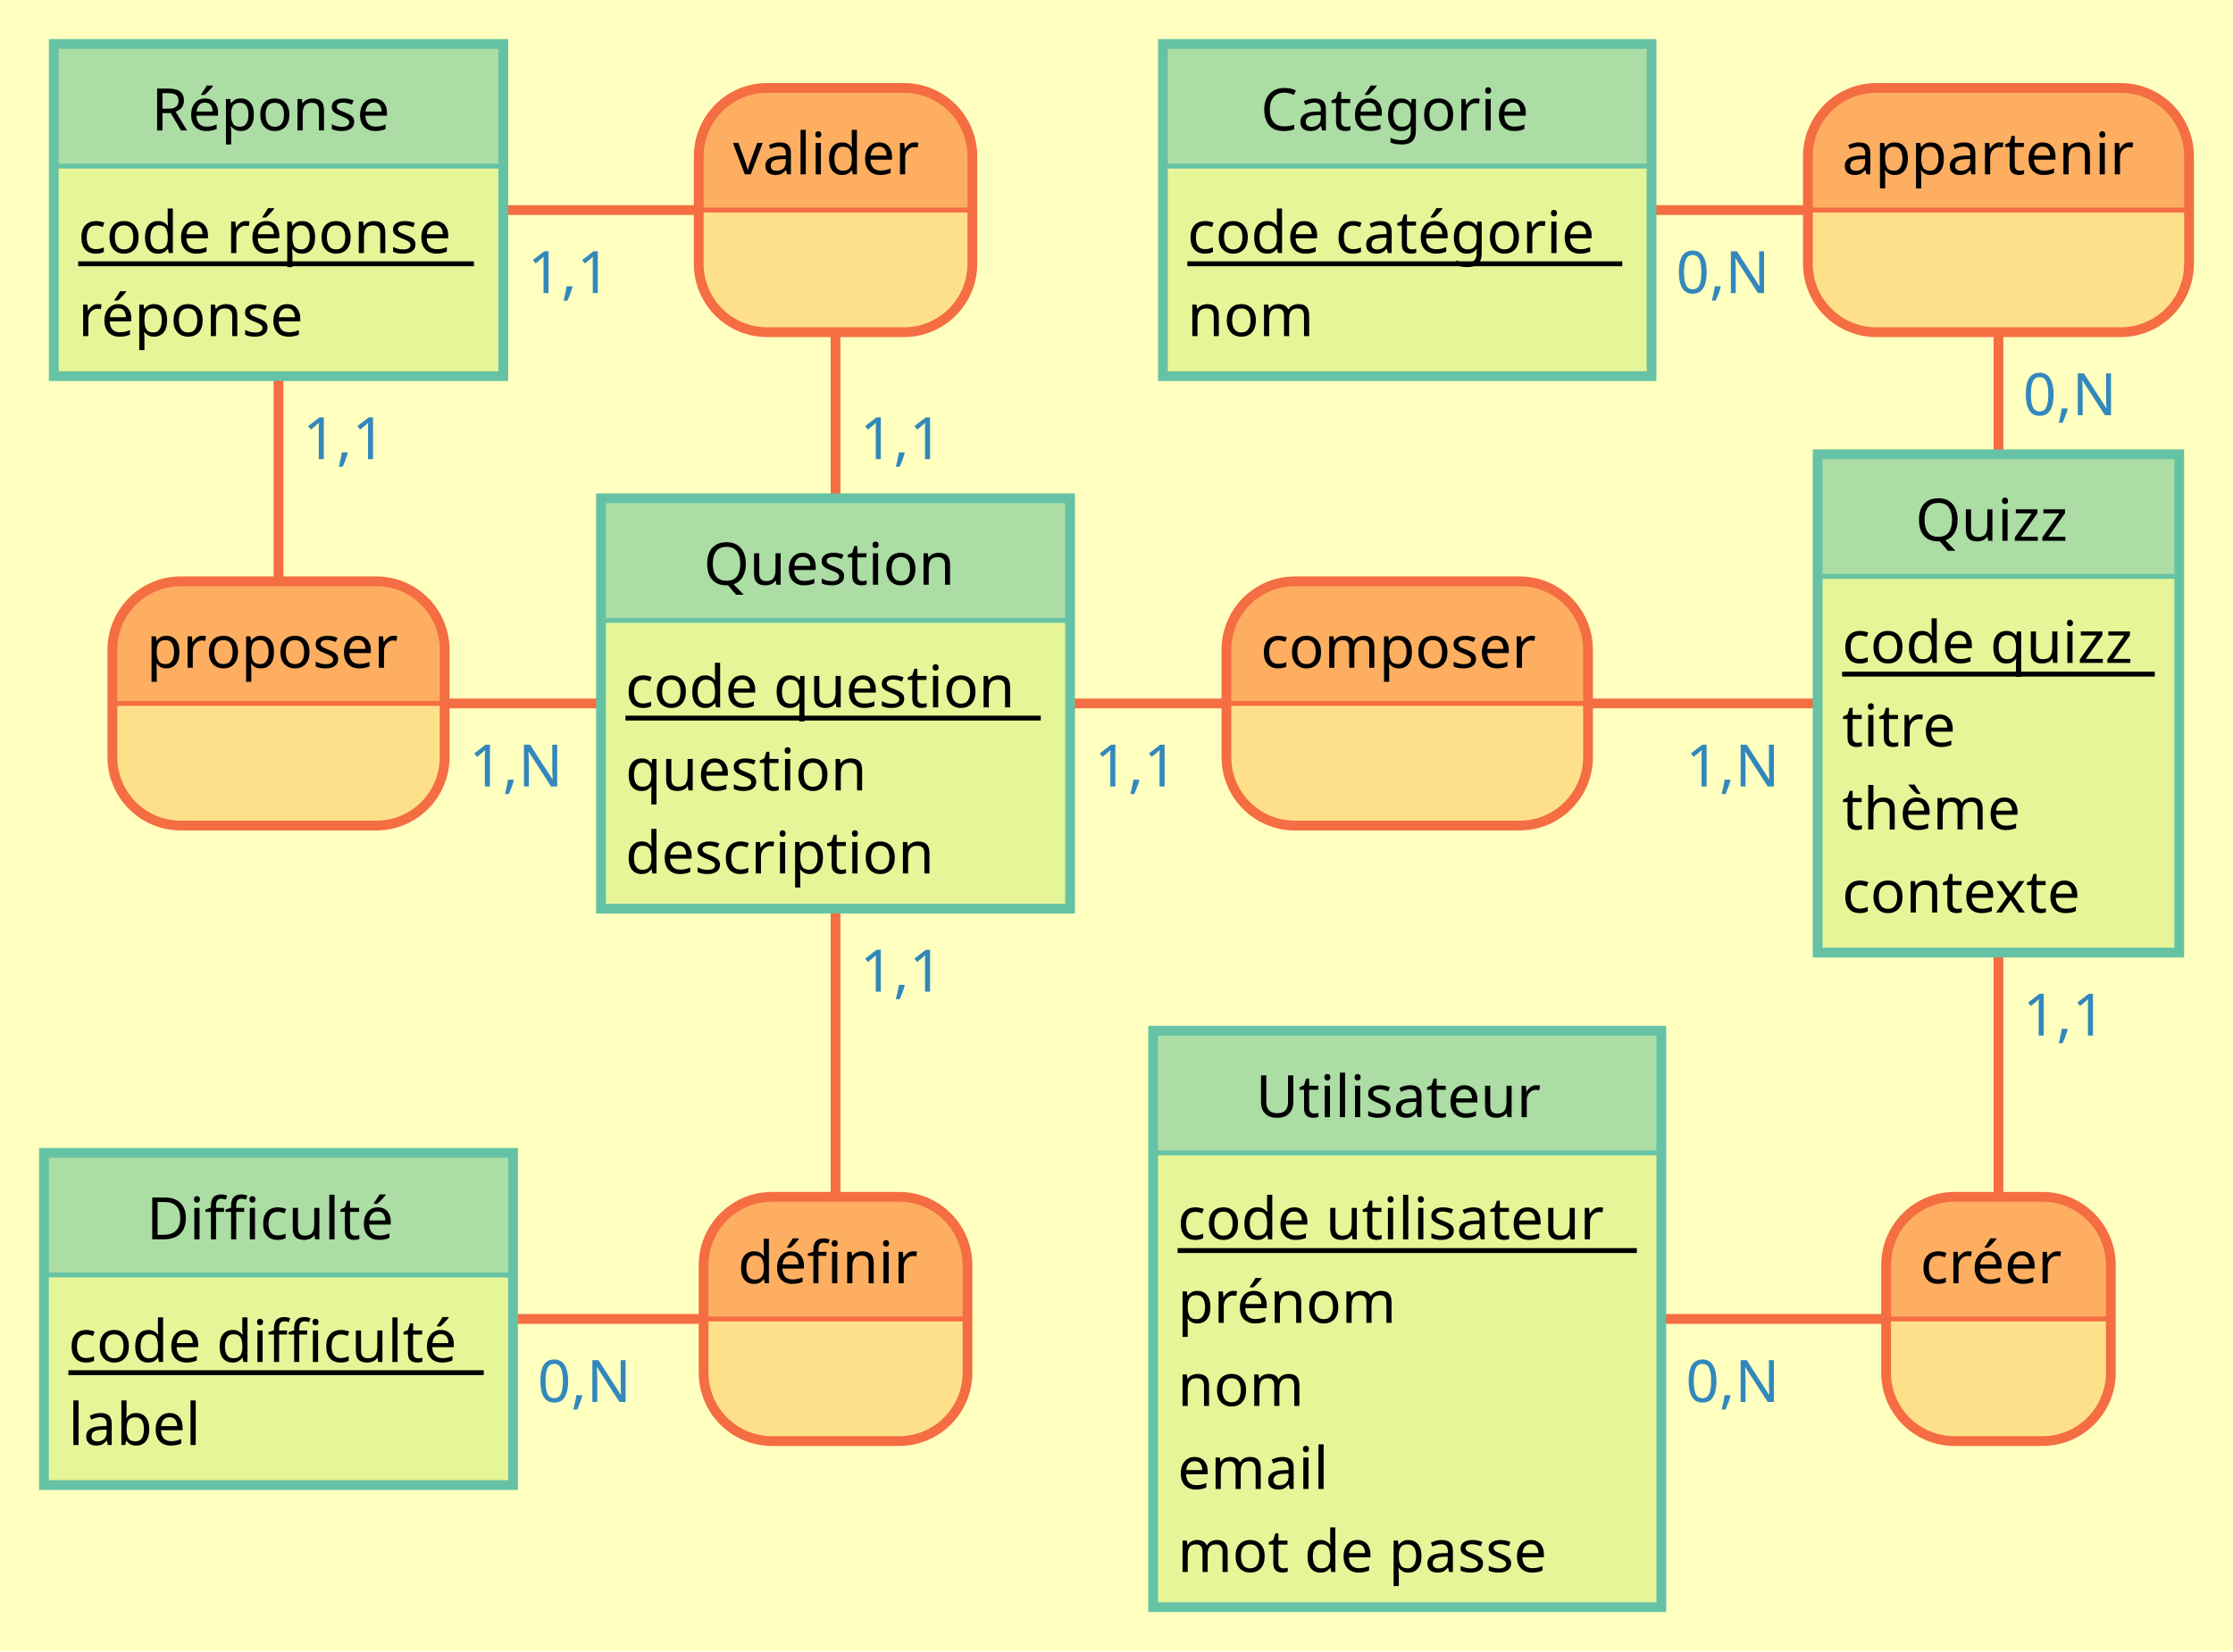
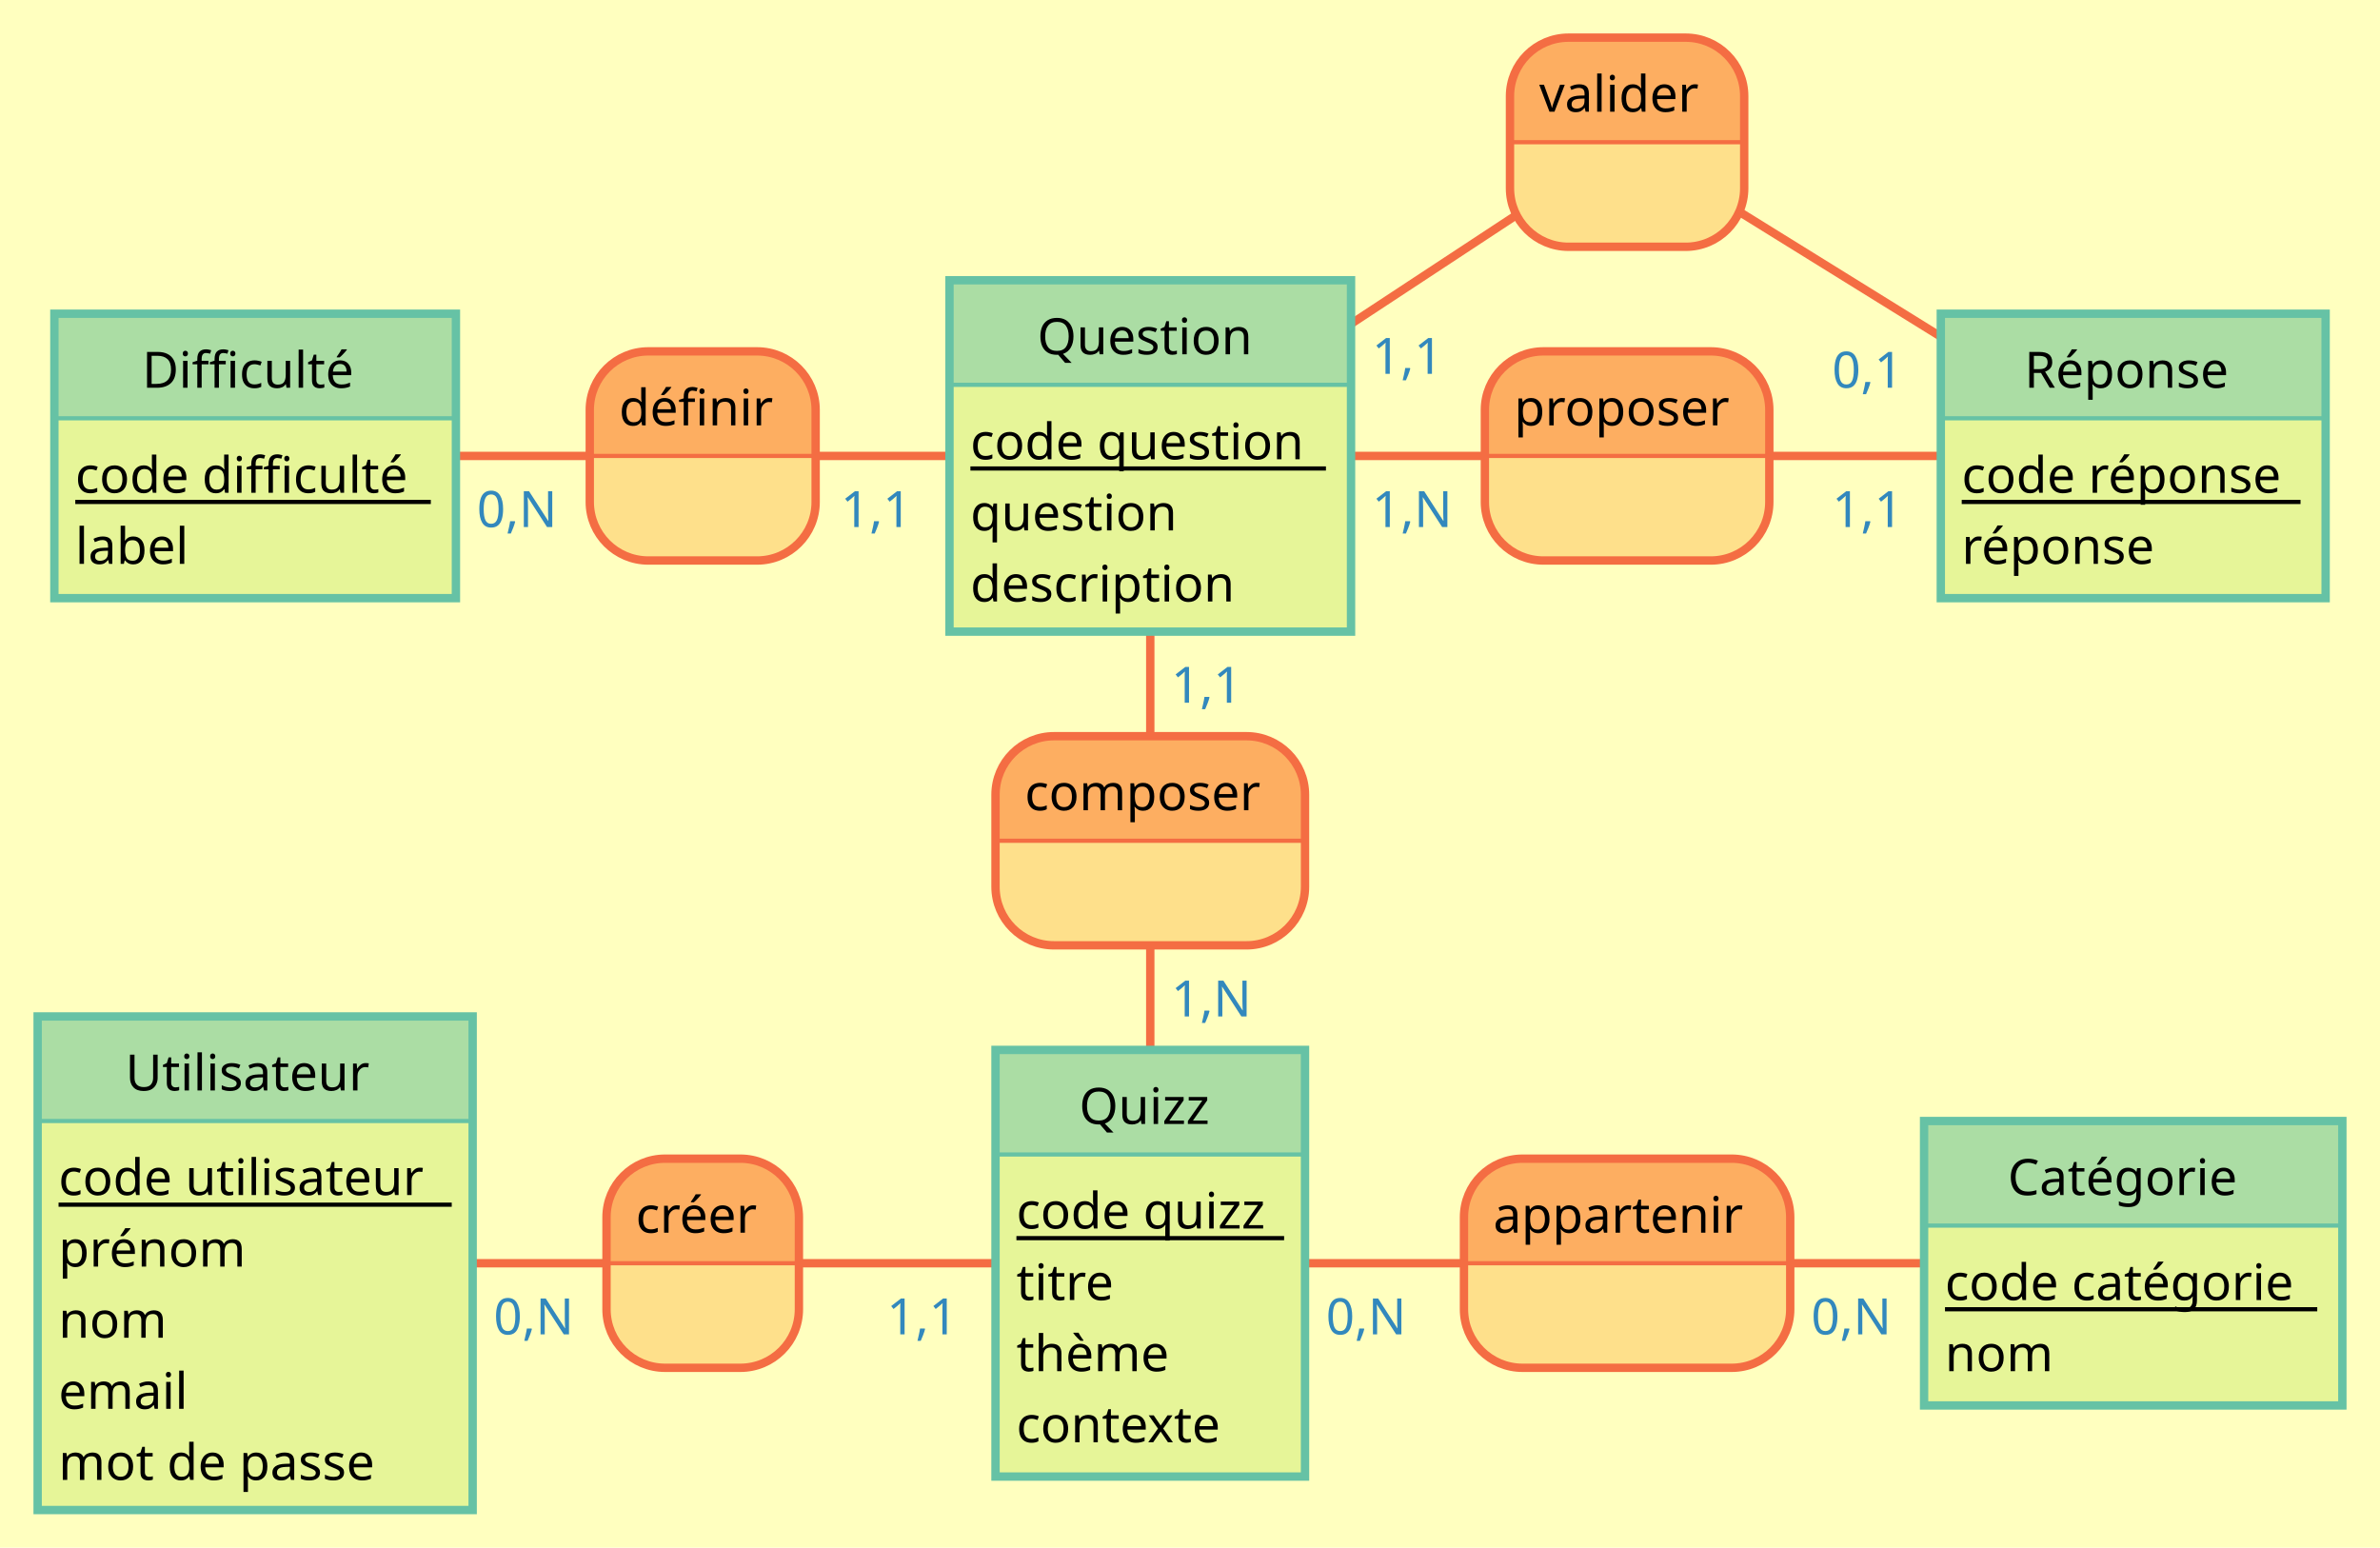
- <svg xmlns="http://www.w3.org/2000/svg" width="457" height="338" view_box="0 0 457 338">\n\n<rect id="frame" x="0" y="0" width="457" height="338" fill="#ffffbf" stroke="none" stroke-width="0" />
-   <line x1="171" y1="144" x2="171" y2="43" stroke="#f46d43" stroke-width="2" />
-   <text x="176.0" y="94" fill="#3288bd" font-family="Verdana" font-size="12">1,1</text>
-   <line x1="57" y1="43" x2="171" y2="43" stroke="#f46d43" stroke-width="2" />
-   <text x="108" y="60.0" fill="#3288bd" font-family="Verdana" font-size="12">1,1</text>
+ <svg xmlns="http://www.w3.org/2000/svg" width="569" height="370" view_box="0 0 569 370">\n\n<rect id="frame" x="0" y="0" width="569" height="370" fill="#ffffbf" stroke="none" stroke-width="0" />
+   <line x1="275" y1="109" x2="389" y2="34" stroke="#f46d43" stroke-width="2" />
+   <text x="328" y="89.371" fill="#3288bd" font-family="Verdana" font-size="12">1,1</text>
+   <line x1="510" y1="109" x2="389" y2="34" stroke="#f46d43" stroke-width="2" />
+   <text x="438" y="92.701" fill="#3288bd" font-family="Verdana" font-size="12">0,1</text>
  <g id="association-valider">
-     <path d="M 185 18 a 14 14 90 0 1 14 14 V 43 h -56 V 32 a 14 14 90 0 1 14 -14" fill="#fdae61" stroke="#fdae61" stroke-width="0" />
-     <path d="M 199 43.0 v 11 a 14 14 90 0 1 -14 14 H 157 a 14 14 90 0 1 -14 -14 V 43.0 H 56" fill="#fee08b" stroke="#fee08b" stroke-width="0" />
-     <rect x="143" y="18" width="56" height="50" fill="none" rx="14" stroke="#f46d43" stroke-width="2" />
-     <line x1="143" y1="43" x2="199" y2="43" stroke="#f46d43" stroke-width="1" />
-     <text x="150" y="35.7" fill="#000000" font-family="Verdana" font-size="12">valider</text>
+     <path d="M 403 9 a 14 14 90 0 1 14 14 V 34 h -56 V 23 a 14 14 90 0 1 14 -14" fill="#fdae61" stroke="#fdae61" stroke-width="0" />
+     <path d="M 417 34.0 v 11 a 14 14 90 0 1 -14 14 H 375 a 14 14 90 0 1 -14 -14 V 34.0 H 56" fill="#fee08b" stroke="#fee08b" stroke-width="0" />
+     <rect x="361" y="9" width="56" height="50" fill="none" rx="14" stroke="#f46d43" stroke-width="2" />
+     <line x1="361" y1="34" x2="417" y2="34" stroke="#f46d43" stroke-width="1" />
+     <text x="368" y="26.7" fill="#000000" font-family="Verdana" font-size="12">valider</text>
  </g>
-   <line x1="288" y1="270" x2="409" y2="270" stroke="#f46d43" stroke-width="2" />
-   <text x="345" y="287.0" fill="#3288bd" font-family="Verdana" font-size="12">0,N</text>
-   <line x1="409" y1="144" x2="409" y2="270" stroke="#f46d43" stroke-width="2" />
-   <text x="414.0" y="212" fill="#3288bd" font-family="Verdana" font-size="12">1,1</text>
+   <line x1="61" y1="302" x2="168" y2="302" stroke="#f46d43" stroke-width="2" />
+   <text x="118" y="319.0" fill="#3288bd" font-family="Verdana" font-size="12">0,N</text>
+   <line x1="275" y1="302" x2="168" y2="302" stroke="#f46d43" stroke-width="2" />
+   <text x="212" y="319.0" fill="#3288bd" font-family="Verdana" font-size="12">1,1</text>
  <g id="association-créer">
-     <path d="M 418 245 a 14 14 90 0 1 14 14 V 270 h -46 V 259 a 14 14 90 0 1 14 -14" fill="#fdae61" stroke="#fdae61" stroke-width="0" />
-     <path d="M 432 270.0 v 11 a 14 14 90 0 1 -14 14 H 400 a 14 14 90 0 1 -14 -14 V 270.0 H 46" fill="#fee08b" stroke="#fee08b" stroke-width="0" />
-     <rect x="386" y="245" width="46" height="50" fill="none" rx="14" stroke="#f46d43" stroke-width="2" />
-     <line x1="386" y1="270" x2="432" y2="270" stroke="#f46d43" stroke-width="1" />
-     <text x="393" y="262.7" fill="#000000" font-family="Verdana" font-size="12">créer</text>
+     <path d="M 177 277 a 14 14 90 0 1 14 14 V 302 h -46 V 291 a 14 14 90 0 1 14 -14" fill="#fdae61" stroke="#fdae61" stroke-width="0" />
+     <path d="M 191 302.0 v 11 a 14 14 90 0 1 -14 14 H 159 a 14 14 90 0 1 -14 -14 V 302.0 H 46" fill="#fee08b" stroke="#fee08b" stroke-width="0" />
+     <rect x="145" y="277" width="46" height="50" fill="none" rx="14" stroke="#f46d43" stroke-width="2" />
+     <line x1="145" y1="302" x2="191" y2="302" stroke="#f46d43" stroke-width="1" />
+     <text x="152" y="294.7" fill="#000000" font-family="Verdana" font-size="12">créer</text>
  </g>
-   <line x1="171" y1="144" x2="288" y2="144" stroke="#f46d43" stroke-width="2" />
-   <text x="224" y="161.0" fill="#3288bd" font-family="Verdana" font-size="12">1,1</text>
-   <line x1="409" y1="144" x2="288" y2="144" stroke="#f46d43" stroke-width="2" />
-   <text x="345" y="161.0" fill="#3288bd" font-family="Verdana" font-size="12">1,N</text>
+   <line x1="275" y1="109" x2="168" y2="109" stroke="#f46d43" stroke-width="2" />
+   <text x="201" y="126.0" fill="#3288bd" font-family="Verdana" font-size="12">1,1</text>
+   <line x1="61" y1="109" x2="168" y2="109" stroke="#f46d43" stroke-width="2" />
+   <text x="114" y="126.0" fill="#3288bd" font-family="Verdana" font-size="12">0,N</text>
+   <g id="association-définir">
+     <path d="M 181 84 a 14 14 90 0 1 14 14 V 109 h -54 V 98 a 14 14 90 0 1 14 -14" fill="#fdae61" stroke="#fdae61" stroke-width="0" />
+     <path d="M 195 109.0 v 11 a 14 14 90 0 1 -14 14 H 155 a 14 14 90 0 1 -14 -14 V 109.0 H 54" fill="#fee08b" stroke="#fee08b" stroke-width="0" />
+     <rect x="141" y="84" width="54" height="50" fill="none" rx="14" stroke="#f46d43" stroke-width="2" />
+     <line x1="141" y1="109" x2="195" y2="109" stroke="#f46d43" stroke-width="1" />
+     <text x="148" y="101.7" fill="#000000" font-family="Verdana" font-size="12">définir</text>
+   </g>
+   <line x1="275" y1="302" x2="389" y2="302" stroke="#f46d43" stroke-width="2" />
+   <text x="317" y="319.0" fill="#3288bd" font-family="Verdana" font-size="12">0,N</text>
+   <line x1="510" y1="302" x2="389" y2="302" stroke="#f46d43" stroke-width="2" />
+   <text x="433" y="319.0" fill="#3288bd" font-family="Verdana" font-size="12">0,N</text>
+   <g id="association-appartenir">
+     <path d="M 414 277 a 14 14 90 0 1 14 14 V 302 h -78 V 291 a 14 14 90 0 1 14 -14" fill="#fdae61" stroke="#fdae61" stroke-width="0" />
+     <path d="M 428 302.0 v 11 a 14 14 90 0 1 -14 14 H 364 a 14 14 90 0 1 -14 -14 V 302.0 H 78" fill="#fee08b" stroke="#fee08b" stroke-width="0" />
+     <rect x="350" y="277" width="78" height="50" fill="none" rx="14" stroke="#f46d43" stroke-width="2" />
+     <line x1="350" y1="302" x2="428" y2="302" stroke="#f46d43" stroke-width="1" />
+     <text x="357" y="294.7" fill="#000000" font-family="Verdana" font-size="12">appartenir</text>
+   </g>
+   <line x1="275" y1="109" x2="389" y2="109" stroke="#f46d43" stroke-width="2" />
+   <text x="328" y="126.0" fill="#3288bd" font-family="Verdana" font-size="12">1,N</text>
+   <line x1="510" y1="109" x2="389" y2="109" stroke="#f46d43" stroke-width="2" />
+   <text x="438" y="126.0" fill="#3288bd" font-family="Verdana" font-size="12">1,1</text>
+   <g id="association-proposer">
+     <path d="M 409 84 a 14 14 90 0 1 14 14 V 109 h -68 V 98 a 14 14 90 0 1 14 -14" fill="#fdae61" stroke="#fdae61" stroke-width="0" />
+     <path d="M 423 109.0 v 11 a 14 14 90 0 1 -14 14 H 369 a 14 14 90 0 1 -14 -14 V 109.0 H 68" fill="#fee08b" stroke="#fee08b" stroke-width="0" />
+     <rect x="355" y="84" width="68" height="50" fill="none" rx="14" stroke="#f46d43" stroke-width="2" />
+     <line x1="355" y1="109" x2="423" y2="109" stroke="#f46d43" stroke-width="1" />
+     <text x="362" y="101.7" fill="#000000" font-family="Verdana" font-size="12">proposer</text>
+   </g>
+   <line x1="275" y1="109" x2="275" y2="201" stroke="#f46d43" stroke-width="2" />
+   <text x="280.0" y="168" fill="#3288bd" font-family="Verdana" font-size="12">1,1</text>
+   <line x1="275" y1="302" x2="275" y2="201" stroke="#f46d43" stroke-width="2" />
+   <text x="280.0" y="243" fill="#3288bd" font-family="Verdana" font-size="12">1,N</text>
  <g id="association-composer">
-     <path d="M 311 119 a 14 14 90 0 1 14 14 V 144 h -74 V 133 a 14 14 90 0 1 14 -14" fill="#fdae61" stroke="#fdae61" stroke-width="0" />
-     <path d="M 325 144.0 v 11 a 14 14 90 0 1 -14 14 H 265 a 14 14 90 0 1 -14 -14 V 144.0 H 74" fill="#fee08b" stroke="#fee08b" stroke-width="0" />
-     <rect x="251" y="119" width="74" height="50" fill="none" rx="14" stroke="#f46d43" stroke-width="2" />
-     <line x1="251" y1="144" x2="325" y2="144" stroke="#f46d43" stroke-width="1" />
-     <text x="258" y="136.7" fill="#000000" font-family="Verdana" font-size="12">composer</text>
-   </g>
-   <line x1="409" y1="144" x2="409" y2="43" stroke="#f46d43" stroke-width="2" />
-   <text x="414.0" y="85" fill="#3288bd" font-family="Verdana" font-size="12">0,N</text>
-   <line x1="288" y1="43" x2="409" y2="43" stroke="#f46d43" stroke-width="2" />
-   <text x="343" y="60.0" fill="#3288bd" font-family="Verdana" font-size="12">0,N</text>
-   <g id="association-appartenir">
-     <path d="M 434 18 a 14 14 90 0 1 14 14 V 43 h -78 V 32 a 14 14 90 0 1 14 -14" fill="#fdae61" stroke="#fdae61" stroke-width="0" />
-     <path d="M 448 43.0 v 11 a 14 14 90 0 1 -14 14 H 384 a 14 14 90 0 1 -14 -14 V 43.0 H 78" fill="#fee08b" stroke="#fee08b" stroke-width="0" />
-     <rect x="370" y="18" width="78" height="50" fill="none" rx="14" stroke="#f46d43" stroke-width="2" />
-     <line x1="370" y1="43" x2="448" y2="43" stroke="#f46d43" stroke-width="1" />
-     <text x="377" y="35.7" fill="#000000" font-family="Verdana" font-size="12">appartenir</text>
-   </g>
-   <line x1="171" y1="144" x2="57" y2="144" stroke="#f46d43" stroke-width="2" />
-   <text x="96" y="161.0" fill="#3288bd" font-family="Verdana" font-size="12">1,N</text>
-   <line x1="57" y1="43" x2="57" y2="144" stroke="#f46d43" stroke-width="2" />
-   <text x="62.0" y="94" fill="#3288bd" font-family="Verdana" font-size="12">1,1</text>
-   <g id="association-proposer">
-     <path d="M 77 119 a 14 14 90 0 1 14 14 V 144 h -68 V 133 a 14 14 90 0 1 14 -14" fill="#fdae61" stroke="#fdae61" stroke-width="0" />
-     <path d="M 91 144.0 v 11 a 14 14 90 0 1 -14 14 H 37 a 14 14 90 0 1 -14 -14 V 144.0 H 68" fill="#fee08b" stroke="#fee08b" stroke-width="0" />
-     <rect x="23" y="119" width="68" height="50" fill="none" rx="14" stroke="#f46d43" stroke-width="2" />
-     <line x1="23" y1="144" x2="91" y2="144" stroke="#f46d43" stroke-width="1" />
-     <text x="30" y="136.7" fill="#000000" font-family="Verdana" font-size="12">proposer</text>
-   </g>
-   <line x1="171" y1="144" x2="171" y2="270" stroke="#f46d43" stroke-width="2" />
-   <text x="176.0" y="203" fill="#3288bd" font-family="Verdana" font-size="12">1,1</text>
-   <line x1="57" y1="270" x2="171" y2="270" stroke="#f46d43" stroke-width="2" />
-   <text x="110" y="287.0" fill="#3288bd" font-family="Verdana" font-size="12">0,N</text>
-   <g id="association-définir">
-     <path d="M 184 245 a 14 14 90 0 1 14 14 V 270 h -54 V 259 a 14 14 90 0 1 14 -14" fill="#fdae61" stroke="#fdae61" stroke-width="0" />
-     <path d="M 198 270.0 v 11 a 14 14 90 0 1 -14 14 H 158 a 14 14 90 0 1 -14 -14 V 270.0 H 54" fill="#fee08b" stroke="#fee08b" stroke-width="0" />
-     <rect x="144" y="245" width="54" height="50" fill="none" rx="14" stroke="#f46d43" stroke-width="2" />
-     <line x1="144" y1="270" x2="198" y2="270" stroke="#f46d43" stroke-width="1" />
-     <text x="151" y="262.7" fill="#000000" font-family="Verdana" font-size="12">définir</text>
+     <path d="M 298 176 a 14 14 90 0 1 14 14 V 201 h -74 V 190 a 14 14 90 0 1 14 -14" fill="#fdae61" stroke="#fdae61" stroke-width="0" />
+     <path d="M 312 201.0 v 11 a 14 14 90 0 1 -14 14 H 252 a 14 14 90 0 1 -14 -14 V 201.0 H 74" fill="#fee08b" stroke="#fee08b" stroke-width="0" />
+     <rect x="238" y="176" width="74" height="50" fill="none" rx="14" stroke="#f46d43" stroke-width="2" />
+     <line x1="238" y1="201" x2="312" y2="201" stroke="#f46d43" stroke-width="1" />
+     <text x="245" y="193.7" fill="#000000" font-family="Verdana" font-size="12">composer</text>
  </g>
  <g id="entity-Difficulté">
    <g id="frame-Difficulté">
-       <rect x="9" y="236" width="96" height="25" fill="#abdda4" stroke="#abdda4" stroke-width="0" />
-       <rect x="9" y="261.0" width="96" height="43" fill="#e6f598" stroke="#e6f598" stroke-width="0" />
-       <rect x="9" y="236" width="96" height="68" fill="none" stroke="#66c2a5" stroke-width="2" />
-       <line x1="9" y1="261" x2="105" y2="261" stroke="#66c2a5" stroke-width="1" />
+       <rect x="13" y="75" width="96" height="25" fill="#abdda4" stroke="#abdda4" stroke-width="0" />
+       <rect x="13" y="100.0" width="96" height="43" fill="#e6f598" stroke="#e6f598" stroke-width="0" />
+       <rect x="13" y="75" width="96" height="68" fill="none" stroke="#66c2a5" stroke-width="2" />
+       <line x1="13" y1="100" x2="109" y2="100" stroke="#66c2a5" stroke-width="1" />
    </g>
-     <text x="30" y="253.7" fill="#000000" font-family="Verdana" font-size="12">Difficulté</text>
-     <text x="14" y="278.8" fill="#000000" font-family="Verdana" font-size="12">code difficulté</text>
-     <line x1="14" y1="281" x2="99" y2="281" stroke="#000000" stroke-width="1" />
-     <text x="14" y="295.8" fill="#000000" font-family="Verdana" font-size="12">label</text>
+     <text x="34" y="92.7" fill="#000000" font-family="Verdana" font-size="12">Difficulté</text>
+     <text x="18" y="117.8" fill="#000000" font-family="Verdana" font-size="12">code difficulté</text>
+     <line x1="18" y1="120" x2="103" y2="120" stroke="#000000" stroke-width="1" />
+     <text x="18" y="134.8" fill="#000000" font-family="Verdana" font-size="12">label</text>
  </g>
  <g id="entity-Utilisateur">
    <g id="frame-Utilisateur">
-       <rect x="236" y="211" width="104" height="25" fill="#abdda4" stroke="#abdda4" stroke-width="0" />
-       <rect x="236" y="236.0" width="104" height="93" fill="#e6f598" stroke="#e6f598" stroke-width="0" />
-       <rect x="236" y="211" width="104" height="118" fill="none" stroke="#66c2a5" stroke-width="2" />
-       <line x1="236" y1="236" x2="340" y2="236" stroke="#66c2a5" stroke-width="1" />
+       <rect x="9" y="243" width="104" height="25" fill="#abdda4" stroke="#abdda4" stroke-width="0" />
+       <rect x="9" y="268.0" width="104" height="93" fill="#e6f598" stroke="#e6f598" stroke-width="0" />
+       <rect x="9" y="243" width="104" height="118" fill="none" stroke="#66c2a5" stroke-width="2" />
+       <line x1="9" y1="268" x2="113" y2="268" stroke="#66c2a5" stroke-width="1" />
    </g>
-     <text x="257" y="228.7" fill="#000000" font-family="Verdana" font-size="12">Utilisateur</text>
-     <text x="241" y="253.7" fill="#000000" font-family="Verdana" font-size="12">code utilisateur</text>
-     <line x1="241" y1="256" x2="335" y2="256" stroke="#000000" stroke-width="1" />
-     <text x="241" y="270.8" fill="#000000" font-family="Verdana" font-size="12">prénom</text>
-     <text x="241" y="287.8" fill="#000000" font-family="Verdana" font-size="12">nom</text>
-     <text x="241" y="304.8" fill="#000000" font-family="Verdana" font-size="12">email</text>
-     <text x="241" y="321.8" fill="#000000" font-family="Verdana" font-size="12">mot de passe</text>
+     <text x="30" y="260.7" fill="#000000" font-family="Verdana" font-size="12">Utilisateur</text>
+     <text x="14" y="285.7" fill="#000000" font-family="Verdana" font-size="12">code utilisateur</text>
+     <line x1="14" y1="288" x2="108" y2="288" stroke="#000000" stroke-width="1" />
+     <text x="14" y="302.8" fill="#000000" font-family="Verdana" font-size="12">prénom</text>
+     <text x="14" y="319.8" fill="#000000" font-family="Verdana" font-size="12">nom</text>
+     <text x="14" y="336.8" fill="#000000" font-family="Verdana" font-size="12">email</text>
+     <text x="14" y="353.8" fill="#000000" font-family="Verdana" font-size="12">mot de passe</text>
  </g>
  <g id="entity-Question">
    <g id="frame-Question">
-       <rect x="123" y="102" width="96" height="25" fill="#abdda4" stroke="#abdda4" stroke-width="0" />
-       <rect x="123" y="127.0" width="96" height="59" fill="#e6f598" stroke="#e6f598" stroke-width="0" />
-       <rect x="123" y="102" width="96" height="84" fill="none" stroke="#66c2a5" stroke-width="2" />
-       <line x1="123" y1="127" x2="219" y2="127" stroke="#66c2a5" stroke-width="1" />
+       <rect x="227" y="67" width="96" height="25" fill="#abdda4" stroke="#abdda4" stroke-width="0" />
+       <rect x="227" y="92.0" width="96" height="59" fill="#e6f598" stroke="#e6f598" stroke-width="0" />
+       <rect x="227" y="67" width="96" height="84" fill="none" stroke="#66c2a5" stroke-width="2" />
+       <line x1="227" y1="92" x2="323" y2="92" stroke="#66c2a5" stroke-width="1" />
    </g>
-     <text x="144" y="119.7" fill="#000000" font-family="Verdana" font-size="12">Question</text>
-     <text x="128" y="144.8" fill="#000000" font-family="Verdana" font-size="12">code question</text>
-     <line x1="128" y1="147" x2="213" y2="147" stroke="#000000" stroke-width="1" />
-     <text x="128" y="161.8" fill="#000000" font-family="Verdana" font-size="12">question</text>
-     <text x="128" y="178.8" fill="#000000" font-family="Verdana" font-size="12">description</text>
+     <text x="248" y="84.7" fill="#000000" font-family="Verdana" font-size="12">Question</text>
+     <text x="232" y="109.8" fill="#000000" font-family="Verdana" font-size="12">code question</text>
+     <line x1="232" y1="112" x2="317" y2="112" stroke="#000000" stroke-width="1" />
+     <text x="232" y="126.8" fill="#000000" font-family="Verdana" font-size="12">question</text>
+     <text x="232" y="143.8" fill="#000000" font-family="Verdana" font-size="12">description</text>
  </g>
  <g id="entity-Catégorie">
    <g id="frame-Catégorie">
-       <rect x="238" y="9" width="100" height="25" fill="#abdda4" stroke="#abdda4" stroke-width="0" />
-       <rect x="238" y="34.0" width="100" height="43" fill="#e6f598" stroke="#e6f598" stroke-width="0" />
-       <rect x="238" y="9" width="100" height="68" fill="none" stroke="#66c2a5" stroke-width="2" />
-       <line x1="238" y1="34" x2="338" y2="34" stroke="#66c2a5" stroke-width="1" />
+       <rect x="460" y="268" width="100" height="25" fill="#abdda4" stroke="#abdda4" stroke-width="0" />
+       <rect x="460" y="293.0" width="100" height="43" fill="#e6f598" stroke="#e6f598" stroke-width="0" />
+       <rect x="460" y="268" width="100" height="68" fill="none" stroke="#66c2a5" stroke-width="2" />
+       <line x1="460" y1="293" x2="560" y2="293" stroke="#66c2a5" stroke-width="1" />
    </g>
-     <text x="258" y="26.7" fill="#000000" font-family="Verdana" font-size="12">Catégorie</text>
-     <text x="243" y="51.8" fill="#000000" font-family="Verdana" font-size="12">code catégorie</text>
-     <line x1="243" y1="54" x2="332" y2="54" stroke="#000000" stroke-width="1" />
-     <text x="243" y="68.8" fill="#000000" font-family="Verdana" font-size="12">nom</text>
+     <text x="480" y="285.7" fill="#000000" font-family="Verdana" font-size="12">Catégorie</text>
+     <text x="465" y="310.8" fill="#000000" font-family="Verdana" font-size="12">code catégorie</text>
+     <line x1="465" y1="313" x2="554" y2="313" stroke="#000000" stroke-width="1" />
+     <text x="465" y="327.8" fill="#000000" font-family="Verdana" font-size="12">nom</text>
  </g>
  <g id="entity-Réponse">
    <g id="frame-Réponse">
-       <rect x="11" y="9" width="92" height="25" fill="#abdda4" stroke="#abdda4" stroke-width="0" />
-       <rect x="11" y="34.0" width="92" height="43" fill="#e6f598" stroke="#e6f598" stroke-width="0" />
-       <rect x="11" y="9" width="92" height="68" fill="none" stroke="#66c2a5" stroke-width="2" />
-       <line x1="11" y1="34" x2="103" y2="34" stroke="#66c2a5" stroke-width="1" />
+       <rect x="464" y="75" width="92" height="25" fill="#abdda4" stroke="#abdda4" stroke-width="0" />
+       <rect x="464" y="100.0" width="92" height="43" fill="#e6f598" stroke="#e6f598" stroke-width="0" />
+       <rect x="464" y="75" width="92" height="68" fill="none" stroke="#66c2a5" stroke-width="2" />
+       <line x1="464" y1="100" x2="556" y2="100" stroke="#66c2a5" stroke-width="1" />
    </g>
-     <text x="31" y="26.7" fill="#000000" font-family="Verdana" font-size="12">Réponse</text>
-     <text x="16" y="51.8" fill="#000000" font-family="Verdana" font-size="12">code réponse</text>
-     <line x1="16" y1="54" x2="97" y2="54" stroke="#000000" stroke-width="1" />
-     <text x="16" y="68.8" fill="#000000" font-family="Verdana" font-size="12">réponse</text>
+     <text x="484" y="92.7" fill="#000000" font-family="Verdana" font-size="12">Réponse</text>
+     <text x="469" y="117.8" fill="#000000" font-family="Verdana" font-size="12">code réponse</text>
+     <line x1="469" y1="120" x2="550" y2="120" stroke="#000000" stroke-width="1" />
+     <text x="469" y="134.8" fill="#000000" font-family="Verdana" font-size="12">réponse</text>
  </g>
  <g id="entity-Quizz">
    <g id="frame-Quizz">
-       <rect x="372" y="93" width="74" height="25" fill="#abdda4" stroke="#abdda4" stroke-width="0" />
-       <rect x="372" y="118.0" width="74" height="77" fill="#e6f598" stroke="#e6f598" stroke-width="0" />
-       <rect x="372" y="93" width="74" height="102" fill="none" stroke="#66c2a5" stroke-width="2" />
-       <line x1="372" y1="118" x2="446" y2="118" stroke="#66c2a5" stroke-width="1" />
+       <rect x="238" y="251" width="74" height="25" fill="#abdda4" stroke="#abdda4" stroke-width="0" />
+       <rect x="238" y="276.0" width="74" height="77" fill="#e6f598" stroke="#e6f598" stroke-width="0" />
+       <rect x="238" y="251" width="74" height="102" fill="none" stroke="#66c2a5" stroke-width="2" />
+       <line x1="238" y1="276" x2="312" y2="276" stroke="#66c2a5" stroke-width="1" />
    </g>
-     <text x="392" y="110.7" fill="#000000" font-family="Verdana" font-size="12">Quizz</text>
-     <text x="377" y="135.7" fill="#000000" font-family="Verdana" font-size="12">code quizz</text>
-     <line x1="377" y1="138" x2="441" y2="138" stroke="#000000" stroke-width="1" />
-     <text x="377" y="152.8" fill="#000000" font-family="Verdana" font-size="12">titre</text>
-     <text x="377" y="169.8" fill="#000000" font-family="Verdana" font-size="12">thème</text>
-     <text x="377" y="186.8" fill="#000000" font-family="Verdana" font-size="12">contexte</text>
+     <text x="258" y="268.7" fill="#000000" font-family="Verdana" font-size="12">Quizz</text>
+     <text x="243" y="293.7" fill="#000000" font-family="Verdana" font-size="12">code quizz</text>
+     <line x1="243" y1="296" x2="307" y2="296" stroke="#000000" stroke-width="1" />
+     <text x="243" y="310.8" fill="#000000" font-family="Verdana" font-size="12">titre</text>
+     <text x="243" y="327.8" fill="#000000" font-family="Verdana" font-size="12">thème</text>
+     <text x="243" y="344.8" fill="#000000" font-family="Verdana" font-size="12">contexte</text>
  </g>
</svg>
